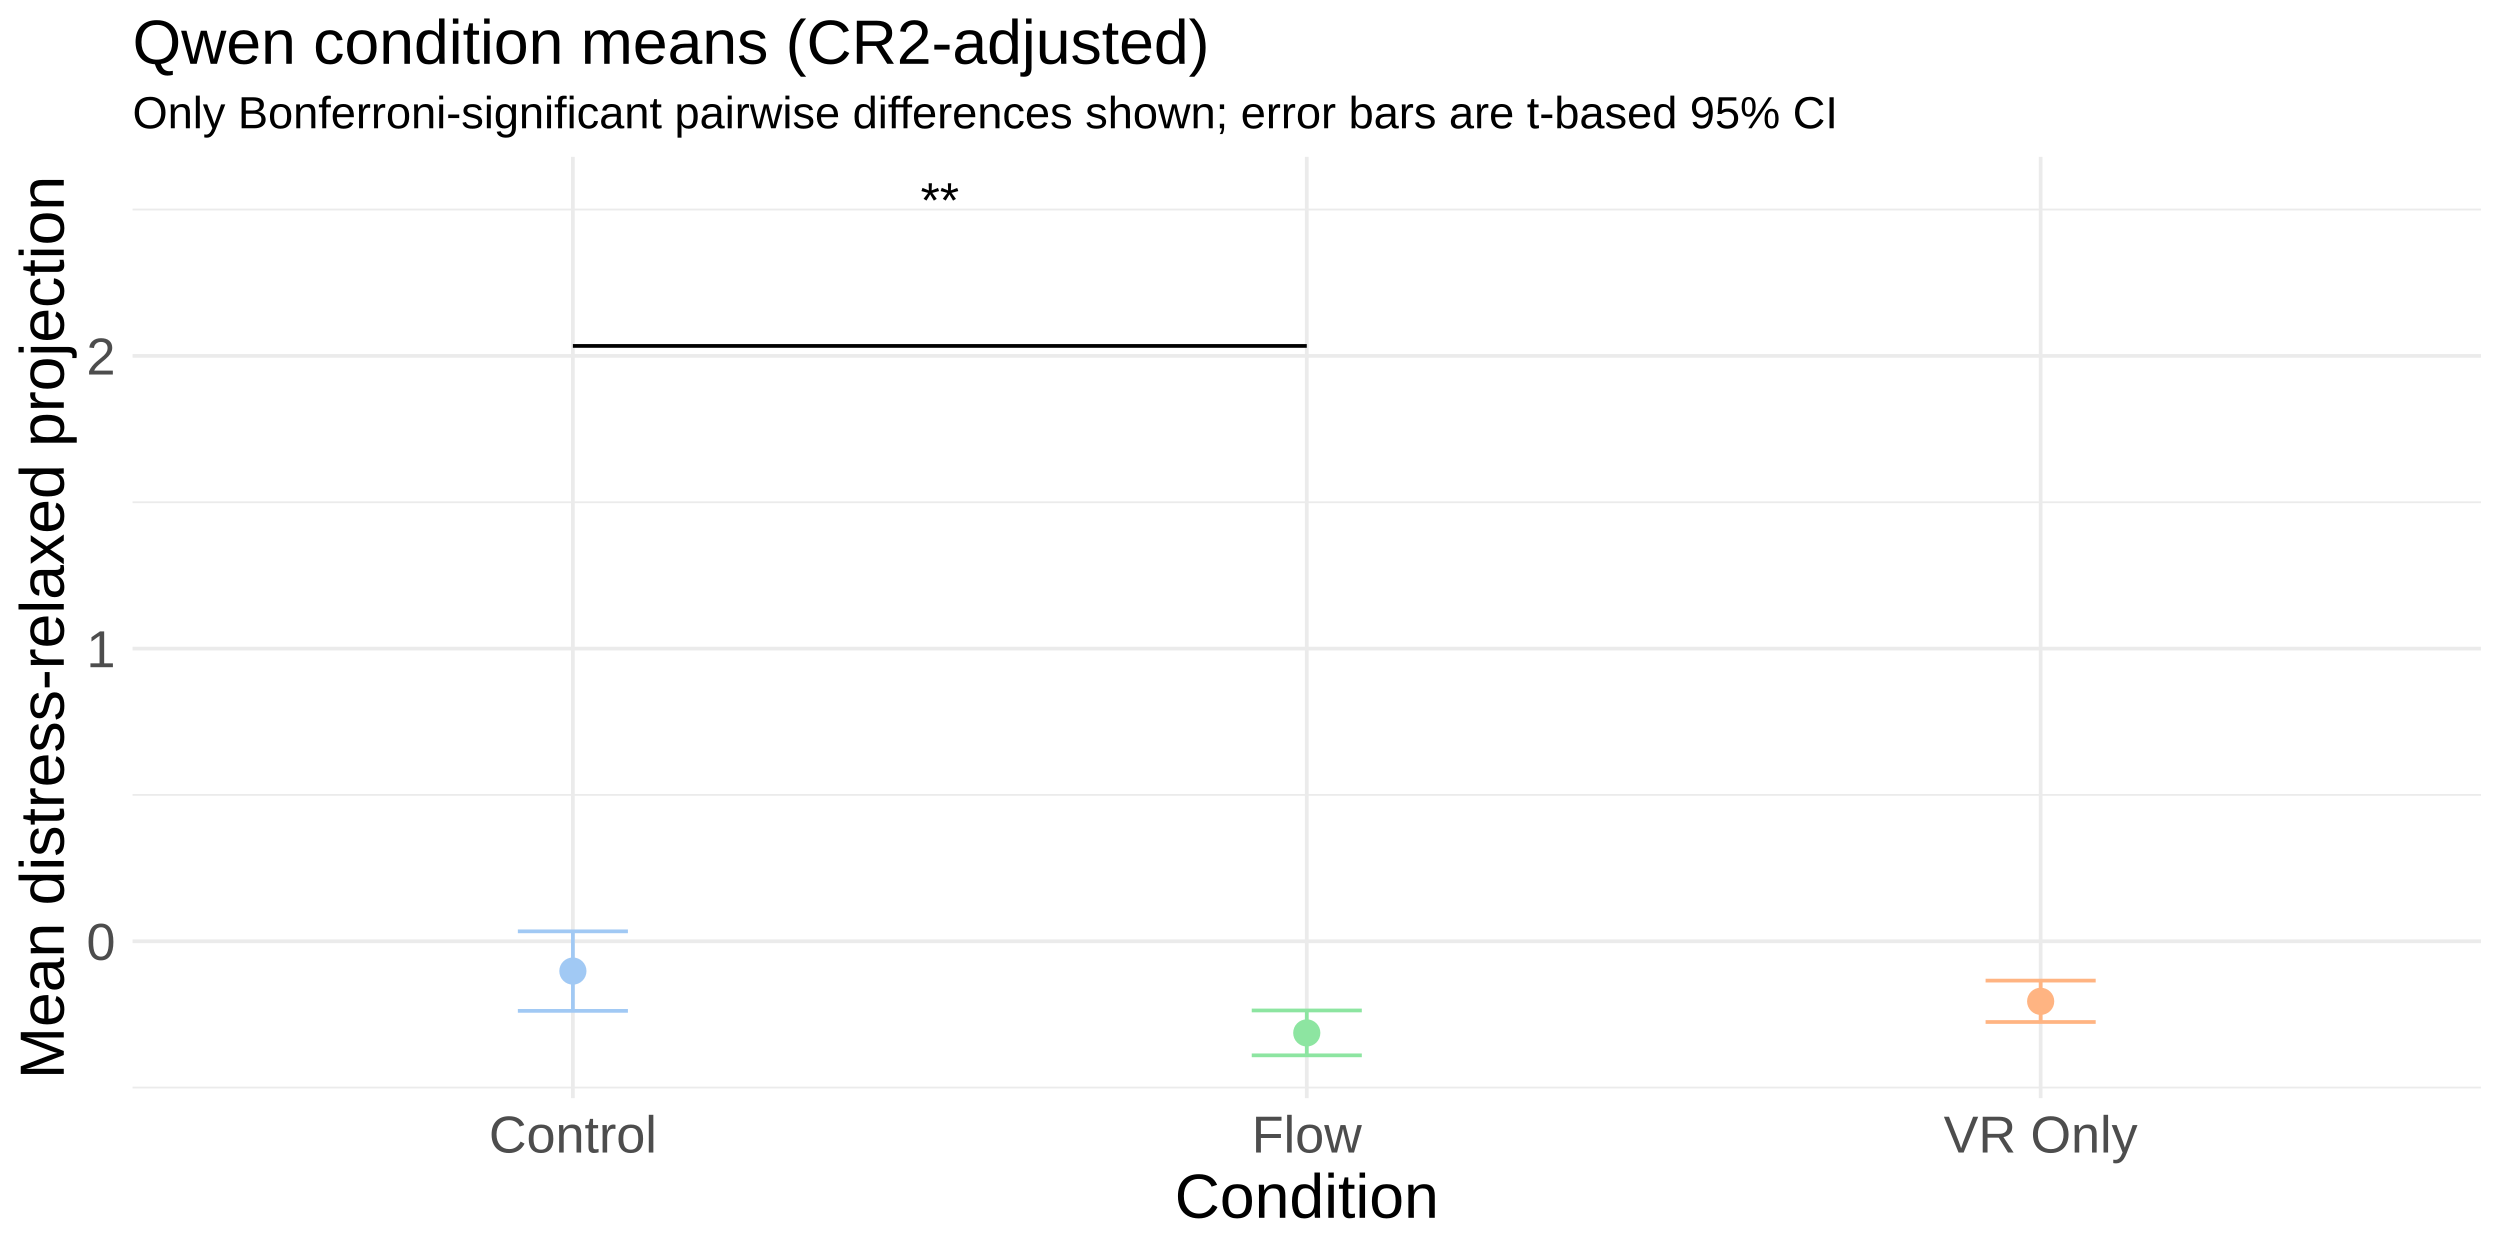
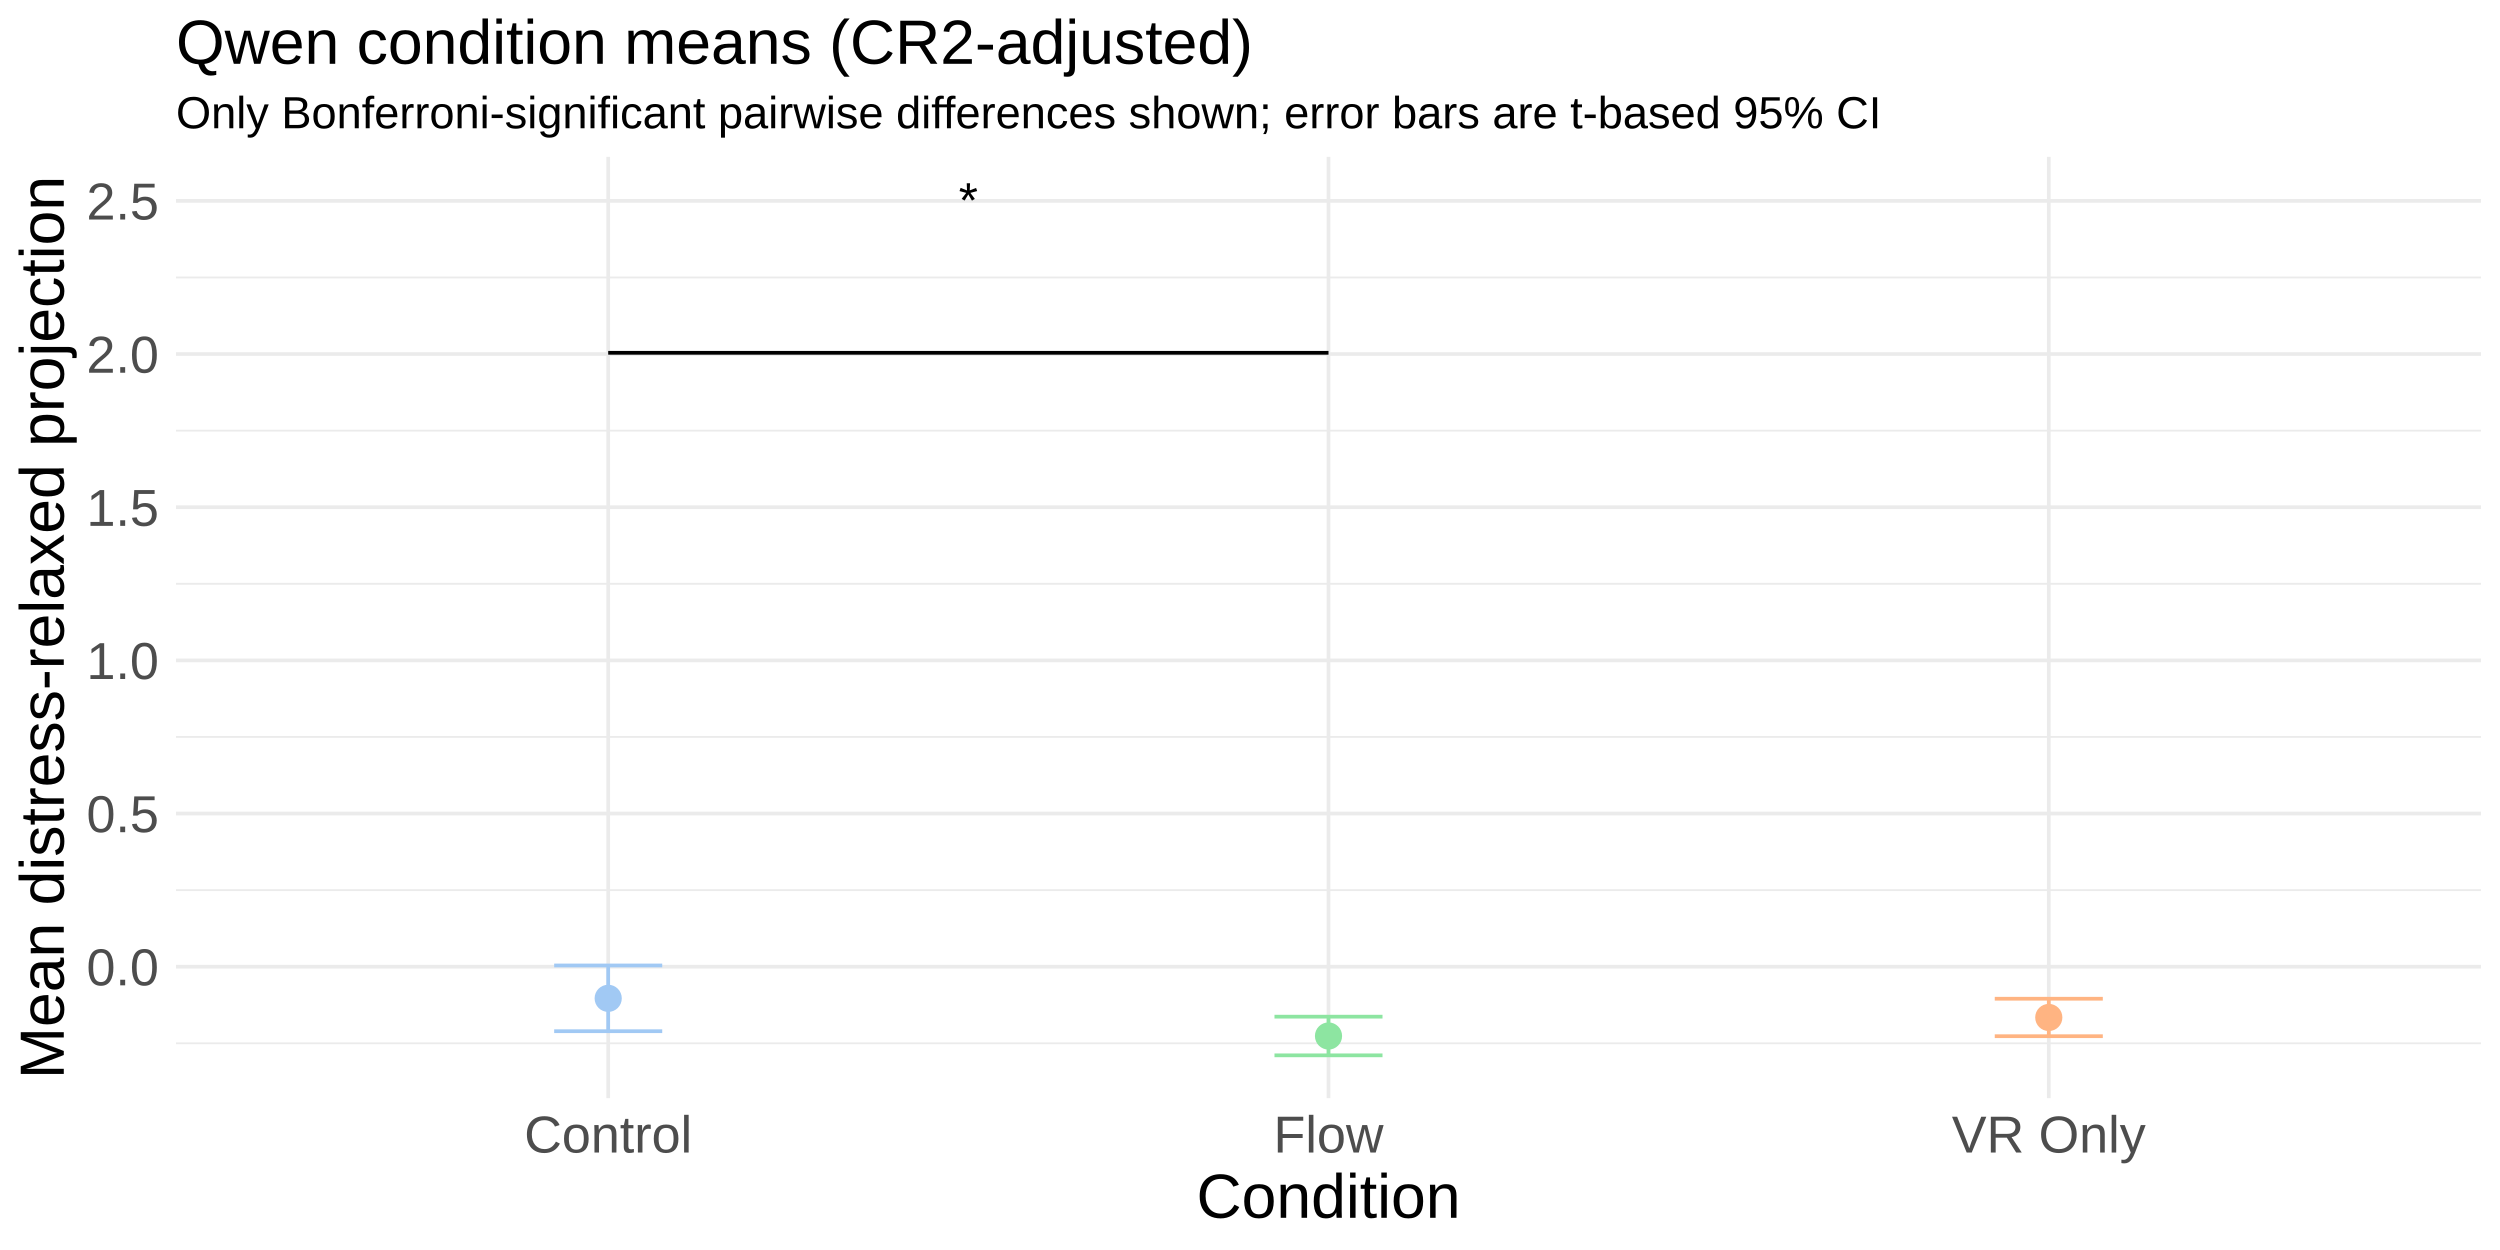
<svg xmlns="http://www.w3.org/2000/svg" width="720.00pt" height="360.00pt" viewBox="0 0 720.00 360.00">
  <g class="svglite">
    <defs>
      <style type="text/css">
    .svglite line, .svglite polyline, .svglite polygon, .svglite path, .svglite rect, .svglite circle {
      fill: none;
      stroke: #000000;
      stroke-linecap: round;
      stroke-linejoin: round;
      stroke-miterlimit: 10.00;
    }
    .svglite text {
      white-space: pre;
    }
    .svglite g.glyphgroup path {
      fill: inherit;
      stroke: none;
    }
  </style>
    </defs>
    <rect width="100%" height="100%" style="stroke: none; fill: #FFFFFF;" />
    <defs>
      <clipPath id="cpMC4wMHw3MjAuMDB8MC4wMHwzNjAuMDA=">
        <rect x="0.00" y="0.00" width="720.00" height="360.00" />
      </clipPath>
    </defs>
    <g clip-path="url(#cpMC4wMHw3MjAuMDB8MC4wMHwzNjAuMDA=)">
      <rect x="0.00" y="0.00" width="720.00" height="360.00" style="stroke-width: 1.07; stroke: none; fill: #FFFFFF;" />
    </g>
    <defs>
-       <clipPath id="cpMzguMTh8NzE0LjUyfDQ1LjE3fDMxNi4yNg==">
-         <rect x="38.18" y="45.17" width="676.34" height="271.10" />
+       <clipPath id="cpNTAuNjl8NzE0LjUyfDQ1LjE3fDMxNi4yNg==">
+         <rect x="50.69" y="45.17" width="663.83" height="271.10" />
      </clipPath>
    </defs>
-     <g clip-path="url(#cpMzguMTh8NzE0LjUyfDQ1LjE3fDMxNi4yNg==)">
-       <polyline points="38.18,313.22 714.52,313.22 " style="stroke-width: 0.53; stroke: #EBEBEB; stroke-linecap: butt;" />
-       <polyline points="38.18,228.93 714.52,228.93 " style="stroke-width: 0.53; stroke: #EBEBEB; stroke-linecap: butt;" />
-       <polyline points="38.18,144.64 714.52,144.64 " style="stroke-width: 0.53; stroke: #EBEBEB; stroke-linecap: butt;" />
-       <polyline points="38.18,60.35 714.52,60.35 " style="stroke-width: 0.53; stroke: #EBEBEB; stroke-linecap: butt;" />
-       <polyline points="38.18,271.08 714.52,271.08 " style="stroke-width: 1.07; stroke: #EBEBEB; stroke-linecap: butt;" />
-       <polyline points="38.18,186.79 714.52,186.79 " style="stroke-width: 1.07; stroke: #EBEBEB; stroke-linecap: butt;" />
-       <polyline points="38.18,102.50 714.52,102.50 " style="stroke-width: 1.07; stroke: #EBEBEB; stroke-linecap: butt;" />
-       <polyline points="164.99,316.26 164.99,45.17 " style="stroke-width: 1.07; stroke: #EBEBEB; stroke-linecap: butt;" />
-       <polyline points="376.35,316.26 376.35,45.17 " style="stroke-width: 1.07; stroke: #EBEBEB; stroke-linecap: butt;" />
-       <polyline points="587.71,316.26 587.71,45.17 " style="stroke-width: 1.07; stroke: #EBEBEB; stroke-linecap: butt;" />
-       <circle cx="164.99" cy="279.67" r="3.56" style="stroke-width: 0.71; stroke: #A1C9F4; fill: #A1C9F4;" />
-       <circle cx="376.35" cy="297.48" r="3.56" style="stroke-width: 0.71; stroke: #8DE5A1; fill: #8DE5A1;" />
-       <circle cx="587.71" cy="288.38" r="3.56" style="stroke-width: 0.71; stroke: #FFB482; fill: #FFB482;" />
-       <polyline points="149.14,268.22 180.84,268.22 " style="stroke-width: 1.07; stroke: #A1C9F4; stroke-linecap: butt;" />
-       <polyline points="164.99,268.22 164.99,291.13 " style="stroke-width: 1.07; stroke: #A1C9F4; stroke-linecap: butt;" />
-       <polyline points="149.14,291.13 180.84,291.13 " style="stroke-width: 1.07; stroke: #A1C9F4; stroke-linecap: butt;" />
-       <polyline points="360.50,291.02 392.20,291.02 " style="stroke-width: 1.07; stroke: #8DE5A1; stroke-linecap: butt;" />
-       <polyline points="376.35,291.02 376.35,303.94 " style="stroke-width: 1.07; stroke: #8DE5A1; stroke-linecap: butt;" />
-       <polyline points="360.50,303.94 392.20,303.94 " style="stroke-width: 1.07; stroke: #8DE5A1; stroke-linecap: butt;" />
-       <polyline points="571.85,282.42 603.56,282.42 " style="stroke-width: 1.07; stroke: #FFB482; stroke-linecap: butt;" />
-       <polyline points="587.71,282.42 587.71,294.34 " style="stroke-width: 1.07; stroke: #FFB482; stroke-linecap: butt;" />
-       <polyline points="571.85,294.34 603.56,294.34 " style="stroke-width: 1.07; stroke: #FFB482; stroke-linecap: butt;" />
-       <line x1="164.99" y1="99.63" x2="376.35" y2="99.63" style="stroke-width: 1.07; stroke-linecap: butt;" />
-       <text x="270.67" y="62.58" text-anchor="middle" style="font-size: 14.23px; font-family: &quot;Arial&quot;;" textLength="11.06px" lengthAdjust="spacingAndGlyphs">**</text>
+     <g clip-path="url(#cpNTAuNjl8NzE0LjUyfDQ1LjE3fDMxNi4yNg==)">
+       <polyline points="50.69,300.47 714.52,300.47 " style="stroke-width: 0.53; stroke: #EBEBEB; stroke-linecap: butt;" />
+       <polyline points="50.69,256.36 714.52,256.36 " style="stroke-width: 0.53; stroke: #EBEBEB; stroke-linecap: butt;" />
+       <polyline points="50.69,212.24 714.52,212.24 " style="stroke-width: 0.53; stroke: #EBEBEB; stroke-linecap: butt;" />
+       <polyline points="50.69,168.13 714.52,168.13 " style="stroke-width: 0.53; stroke: #EBEBEB; stroke-linecap: butt;" />
+       <polyline points="50.69,124.02 714.52,124.02 " style="stroke-width: 0.53; stroke: #EBEBEB; stroke-linecap: butt;" />
+       <polyline points="50.69,79.91 714.52,79.91 " style="stroke-width: 0.53; stroke: #EBEBEB; stroke-linecap: butt;" />
+       <polyline points="50.69,278.41 714.52,278.41 " style="stroke-width: 1.07; stroke: #EBEBEB; stroke-linecap: butt;" />
+       <polyline points="50.69,234.30 714.52,234.30 " style="stroke-width: 1.07; stroke: #EBEBEB; stroke-linecap: butt;" />
+       <polyline points="50.69,190.19 714.52,190.19 " style="stroke-width: 1.07; stroke: #EBEBEB; stroke-linecap: butt;" />
+       <polyline points="50.69,146.08 714.52,146.08 " style="stroke-width: 1.07; stroke: #EBEBEB; stroke-linecap: butt;" />
+       <polyline points="50.69,101.96 714.52,101.96 " style="stroke-width: 1.07; stroke: #EBEBEB; stroke-linecap: butt;" />
+       <polyline points="50.69,57.85 714.52,57.85 " style="stroke-width: 1.07; stroke: #EBEBEB; stroke-linecap: butt;" />
+       <polyline points="175.16,316.26 175.16,45.17 " style="stroke-width: 1.07; stroke: #EBEBEB; stroke-linecap: butt;" />
+       <polyline points="382.61,316.26 382.61,45.17 " style="stroke-width: 1.07; stroke: #EBEBEB; stroke-linecap: butt;" />
+       <polyline points="590.05,316.26 590.05,45.17 " style="stroke-width: 1.07; stroke: #EBEBEB; stroke-linecap: butt;" />
+       <circle cx="175.16" cy="287.52" r="3.56" style="stroke-width: 0.71; stroke: #A1C9F4; fill: #A1C9F4;" />
+       <circle cx="382.61" cy="298.37" r="3.56" style="stroke-width: 0.71; stroke: #8DE5A1; fill: #8DE5A1;" />
+       <circle cx="590.05" cy="293.03" r="3.56" style="stroke-width: 0.71; stroke: #FFB482; fill: #FFB482;" />
+       <polyline points="159.60,278.05 190.72,278.05 " style="stroke-width: 1.07; stroke: #A1C9F4; stroke-linecap: butt;" />
+       <polyline points="175.16,278.05 175.16,296.99 " style="stroke-width: 1.07; stroke: #A1C9F4; stroke-linecap: butt;" />
+       <polyline points="159.60,296.99 190.72,296.99 " style="stroke-width: 1.07; stroke: #A1C9F4; stroke-linecap: butt;" />
+       <polyline points="367.05,292.80 398.16,292.80 " style="stroke-width: 1.07; stroke: #8DE5A1; stroke-linecap: butt;" />
+       <polyline points="382.61,292.80 382.61,303.94 " style="stroke-width: 1.07; stroke: #8DE5A1; stroke-linecap: butt;" />
+       <polyline points="367.05,303.94 398.16,303.94 " style="stroke-width: 1.07; stroke: #8DE5A1; stroke-linecap: butt;" />
+       <polyline points="574.49,287.64 605.61,287.64 " style="stroke-width: 1.07; stroke: #FFB482; stroke-linecap: butt;" />
+       <polyline points="590.05,287.64 590.05,298.42 " style="stroke-width: 1.07; stroke: #FFB482; stroke-linecap: butt;" />
+       <polyline points="574.49,298.42 605.61,298.42 " style="stroke-width: 1.07; stroke: #FFB482; stroke-linecap: butt;" />
+       <line x1="175.16" y1="101.60" x2="382.61" y2="101.60" style="stroke-width: 1.07; stroke-linecap: butt;" />
+       <text x="278.88" y="62.58" text-anchor="middle" style="font-size: 14.23px; font-family: &quot;Arial&quot;;" textLength="5.53px" lengthAdjust="spacingAndGlyphs">*</text>
    </g>
    <g clip-path="url(#cpMC4wMHw3MjAuMDB8MC4wMHwzNjAuMDA=)">
-       <text x="33.25" y="276.45" text-anchor="end" style="font-size: 15.00px;fill: #4D4D4D; font-family: &quot;Arial&quot;;" textLength="8.34px" lengthAdjust="spacingAndGlyphs">0</text>
-       <text x="33.25" y="192.16" text-anchor="end" style="font-size: 15.00px;fill: #4D4D4D; font-family: &quot;Arial&quot;;" textLength="8.34px" lengthAdjust="spacingAndGlyphs">1</text>
-       <text x="33.25" y="107.87" text-anchor="end" style="font-size: 15.00px;fill: #4D4D4D; font-family: &quot;Arial&quot;;" textLength="8.34px" lengthAdjust="spacingAndGlyphs">2</text>
-       <text x="164.99" y="331.94" text-anchor="middle" style="font-size: 15.00px;fill: #4D4D4D; font-family: &quot;Arial&quot;;" textLength="48.36px" lengthAdjust="spacingAndGlyphs">Control</text>
-       <text x="376.35" y="331.94" text-anchor="middle" style="font-size: 15.00px;fill: #4D4D4D; font-family: &quot;Arial&quot;;" textLength="31.66px" lengthAdjust="spacingAndGlyphs">Flow</text>
-       <text x="587.71" y="331.94" text-anchor="middle" style="font-size: 15.00px;fill: #4D4D4D; font-family: &quot;Arial&quot;;" textLength="55.84px" lengthAdjust="spacingAndGlyphs">VR Only</text>
-       <text x="376.35" y="350.73" text-anchor="middle" style="font-size: 18.00px; font-family: &quot;Arial&quot;;" textLength="76.08px" lengthAdjust="spacingAndGlyphs">Condition</text>
+       <text x="45.76" y="283.78" text-anchor="end" style="font-size: 15.00px;fill: #4D4D4D; font-family: &quot;Arial&quot;;" textLength="20.86px" lengthAdjust="spacingAndGlyphs">0.0</text>
+       <text x="45.76" y="239.67" text-anchor="end" style="font-size: 15.00px;fill: #4D4D4D; font-family: &quot;Arial&quot;;" textLength="20.86px" lengthAdjust="spacingAndGlyphs">0.5</text>
+       <text x="45.76" y="195.56" text-anchor="end" style="font-size: 15.00px;fill: #4D4D4D; font-family: &quot;Arial&quot;;" textLength="20.86px" lengthAdjust="spacingAndGlyphs">1.0</text>
+       <text x="45.76" y="151.45" text-anchor="end" style="font-size: 15.00px;fill: #4D4D4D; font-family: &quot;Arial&quot;;" textLength="20.86px" lengthAdjust="spacingAndGlyphs">1.5</text>
+       <text x="45.76" y="107.34" text-anchor="end" style="font-size: 15.00px;fill: #4D4D4D; font-family: &quot;Arial&quot;;" textLength="20.86px" lengthAdjust="spacingAndGlyphs">2.0</text>
+       <text x="45.76" y="63.22" text-anchor="end" style="font-size: 15.00px;fill: #4D4D4D; font-family: &quot;Arial&quot;;" textLength="20.86px" lengthAdjust="spacingAndGlyphs">2.5</text>
+       <text x="175.16" y="331.94" text-anchor="middle" style="font-size: 15.00px;fill: #4D4D4D; font-family: &quot;Arial&quot;;" textLength="48.36px" lengthAdjust="spacingAndGlyphs">Control</text>
+       <text x="382.61" y="331.94" text-anchor="middle" style="font-size: 15.00px;fill: #4D4D4D; font-family: &quot;Arial&quot;;" textLength="31.66px" lengthAdjust="spacingAndGlyphs">Flow</text>
+       <text x="590.05" y="331.94" text-anchor="middle" style="font-size: 15.00px;fill: #4D4D4D; font-family: &quot;Arial&quot;;" textLength="55.84px" lengthAdjust="spacingAndGlyphs">VR Only</text>
+       <text x="382.61" y="350.73" text-anchor="middle" style="font-size: 18.00px; font-family: &quot;Arial&quot;;" textLength="76.08px" lengthAdjust="spacingAndGlyphs">Condition</text>
      <text transform="translate(18.37,180.72) rotate(-90)" text-anchor="middle" style="font-size: 18.00px; font-family: &quot;Arial&quot;;" textLength="260.22px" lengthAdjust="spacingAndGlyphs">Mean distress-relaxed projection</text>
-       <text x="38.18" y="36.95" style="font-size: 13.00px; font-family: &quot;Arial&quot;;" textLength="491.22px" lengthAdjust="spacingAndGlyphs">Only Bonferroni-significant pairwise differences shown; error bars are t-based 95% CI</text>
-       <text x="38.18" y="18.37" style="font-size: 18.00px; font-family: &quot;Arial&quot;;" textLength="310.25px" lengthAdjust="spacingAndGlyphs">Qwen condition means (CR2-adjusted)</text>
+       <text x="50.69" y="36.95" style="font-size: 13.00px; font-family: &quot;Arial&quot;;" textLength="491.22px" lengthAdjust="spacingAndGlyphs">Only Bonferroni-significant pairwise differences shown; error bars are t-based 95% CI</text>
+       <text x="50.69" y="18.37" style="font-size: 18.00px; font-family: &quot;Arial&quot;;" textLength="310.25px" lengthAdjust="spacingAndGlyphs">Qwen condition means (CR2-adjusted)</text>
    </g>
  </g>
</svg>
